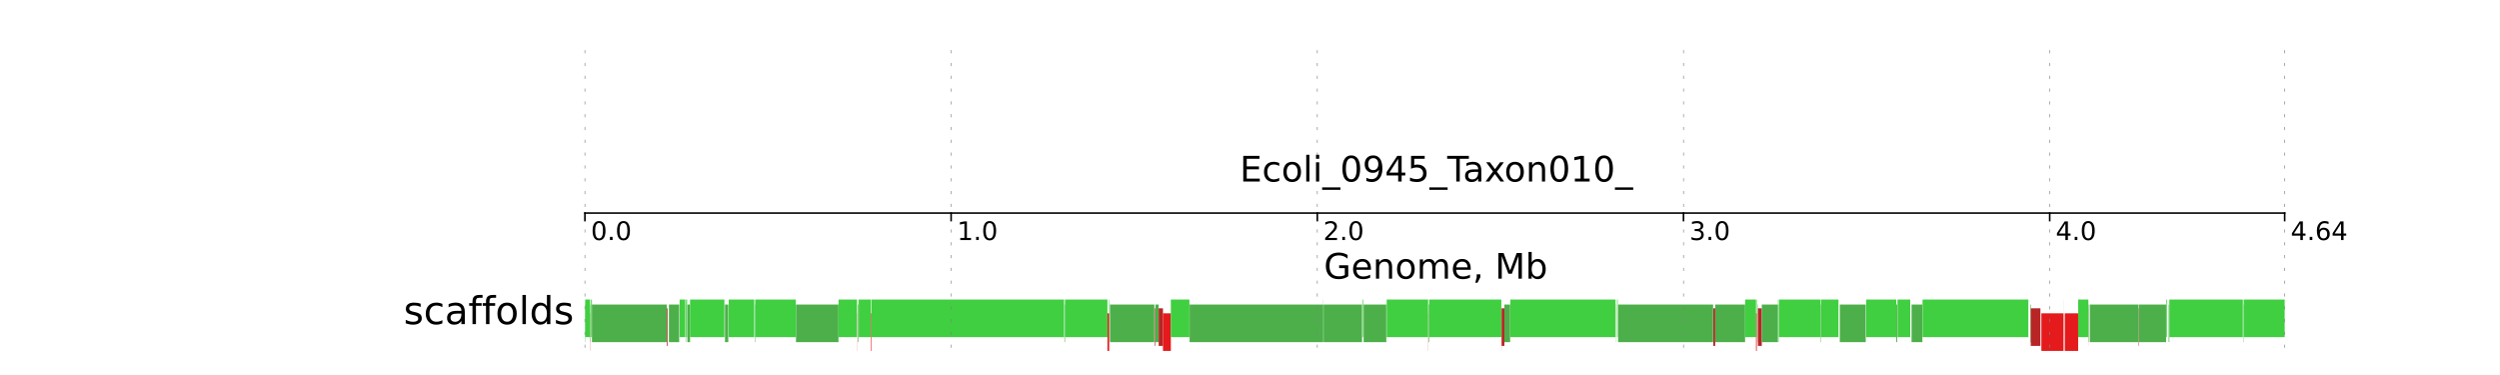
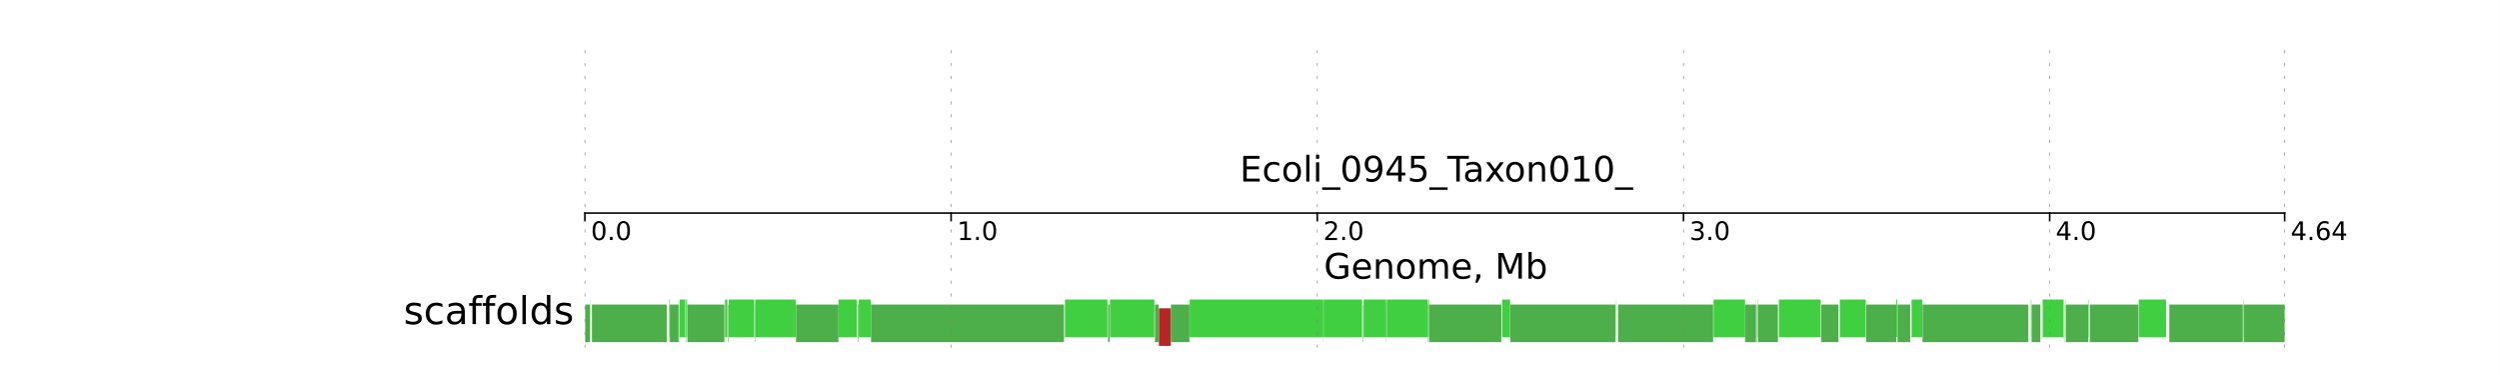
<svg xmlns="http://www.w3.org/2000/svg" xmlns:xlink="http://www.w3.org/1999/xlink" height="117pt" version="1.1" viewBox="0 0 781 117" width="781pt">
  <defs>
    <style type="text/css">
*{stroke-linecap:butt;stroke-linejoin:round;}
  </style>
  </defs>
  <g id="figure_1">
    <g id="patch_1">
      <path d=" M0 117.459 L781.2 117.459 L781.2 0 L0 0 z " style="fill:#ffffff;" />
    </g>
    <g id="axes_1">
      <g id="patch_2">
        <path clip-path="url(#p6a4ae4428d)" d=" M149.99 117.459 L720.266 117.459 L720.266 15.661 L149.99 15.661 z " style="fill:#ffffff;" />
      </g>
      <g id="patch_3">
-         <path clip-path="url(#p6a4ae4428d)" d=" M182.801 106.888 L182.886 106.888 L182.886 95.142 L182.801 95.142 z " style="fill:#4daf4a;" />
+         <path clip-path="url(#p6a4ae4428d)" d=" M182.88 106.888 L184.392 106.888 L184.392 95.142 L182.88 95.142 z " style="fill:#4daf4a;" />
      </g>
      <g id="patch_4">
-         <path clip-path="url(#p6a4ae4428d)" d=" M182.886 105.321 L184.392 105.321 L184.392 93.576 L182.886 93.576 z " style="fill:#40cf40;" />
+         <path clip-path="url(#p6a4ae4428d)" d=" M184.421 105.321 L184.48 105.321 L184.48 93.576 L184.421 93.576 z " style="fill:#40cf40;" />
      </g>
      <g id="patch_5">
-         <path clip-path="url(#p6a4ae4428d)" d=" M184.392 109.628 L184.447 109.628 L184.447 97.882 L184.392 97.882 z " style="fill:#e41a1c;" />
+         <path clip-path="url(#p6a4ae4428d)" d=" M184.991 106.888 L208.4 106.888 L208.4 95.142 L184.991 95.142 z " style="fill:#4daf4a;" />
      </g>
      <g id="patch_6">
-         <path clip-path="url(#p6a4ae4428d)" d=" M184.448 105.321 L184.48 105.321 L184.48 93.576 L184.448 93.576 z " style="fill:#40cf40;" />
+         <path clip-path="url(#p6a4ae4428d)" d=" M209.054 105.321 L209.121 105.321 L209.121 93.576 L209.054 93.576 z " style="fill:#40cf40;" />
      </g>
      <g id="patch_7">
-         <path clip-path="url(#p6a4ae4428d)" d=" M184.48 106.888 L184.568 106.888 L184.568 95.142 L184.48 95.142 z " style="fill:#4daf4a;" />
+         <path clip-path="url(#p6a4ae4428d)" d=" M209.156 106.888 L209.215 106.888 L209.215 95.142 L209.156 95.142 z " style="fill:#4daf4a;" />
      </g>
      <g id="patch_8">
-         <path clip-path="url(#p6a4ae4428d)" d=" M184.708 105.321 L184.997 105.321 L184.997 93.576 L184.708 93.576 z " style="fill:#40cf40;" />
+         <path clip-path="url(#p6a4ae4428d)" d=" M209.225 105.321 L209.351 105.321 L209.351 93.576 L209.225 93.576 z " style="fill:#40cf40;" />
      </g>
      <g id="patch_9">
-         <path clip-path="url(#p6a4ae4428d)" d=" M184.997 106.888 L208.4 106.888 L208.4 95.142 L184.997 95.142 z " style="fill:#4daf4a;" />
+         <path clip-path="url(#p6a4ae4428d)" d=" M209.351 106.888 L212.071 106.888 L212.071 95.142 L209.351 95.142 z " style="fill:#4daf4a;" />
      </g>
      <g id="patch_10">
-         <path clip-path="url(#p6a4ae4428d)" d=" M208.4 108.062 L208.63 108.062 L208.63 96.316 L208.4 96.316 z " style="fill:#b82525;" />
+         <path clip-path="url(#p6a4ae4428d)" d=" M212.071 105.321 L212.139 105.321 L212.139 93.576 L212.071 93.576 z " style="fill:#40cf40;" />
      </g>
      <g id="patch_11">
-         <path clip-path="url(#p6a4ae4428d)" d=" M209.054 106.888 L212.264 106.888 L212.264 95.142 L209.054 95.142 z " style="fill:#4daf4a;" />
+         <path clip-path="url(#p6a4ae4428d)" d=" M212.18 106.888 L212.264 106.888 L212.264 95.142 L212.18 95.142 z " style="fill:#4daf4a;" />
      </g>
      <g id="patch_12">
        <path clip-path="url(#p6a4ae4428d)" d=" M212.399 105.321 L214.161 105.321 L214.161 93.576 L212.399 93.576 z " style="fill:#40cf40;" />
      </g>
      <g id="patch_13">
        <path clip-path="url(#p6a4ae4428d)" d=" M214.278 106.888 L214.397 106.888 L214.397 95.142 L214.278 95.142 z " style="fill:#4daf4a;" />
      </g>
      <g id="patch_14">
        <path clip-path="url(#p6a4ae4428d)" d=" M214.398 105.321 L214.736 105.321 L214.736 93.576 L214.398 93.576 z " style="fill:#40cf40;" />
      </g>
      <g id="patch_15">
-         <path clip-path="url(#p6a4ae4428d)" d=" M214.826 106.888 L215.662 106.888 L215.662 95.142 L214.826 95.142 z " style="fill:#4daf4a;" />
+         <path clip-path="url(#p6a4ae4428d)" d=" M214.831 106.888 L226.395 106.888 L226.395 95.142 L214.831 95.142 z " style="fill:#4daf4a;" />
      </g>
      <g id="patch_16">
-         <path clip-path="url(#p6a4ae4428d)" d=" M215.662 105.321 L226.395 105.321 L226.395 93.576 L215.662 93.576 z " style="fill:#40cf40;" />
+         <path clip-path="url(#p6a4ae4428d)" d=" M226.576 105.321 L227.319 105.321 L227.319 93.576 L226.576 93.576 z " style="fill:#40cf40;" />
      </g>
      <g id="patch_17">
-         <path clip-path="url(#p6a4ae4428d)" d=" M226.576 106.888 L227.601 106.888 L227.601 95.142 L226.576 95.142 z " style="fill:#4daf4a;" />
+         <path clip-path="url(#p6a4ae4428d)" d=" M227.431 106.888 L227.601 106.888 L227.601 95.142 L227.431 95.142 z " style="fill:#4daf4a;" />
      </g>
      <g id="patch_18">
        <path clip-path="url(#p6a4ae4428d)" d=" M227.742 105.321 L235.717 105.321 L235.717 93.576 L227.742 93.576 z " style="fill:#40cf40;" />
      </g>
      <g id="patch_19">
        <path clip-path="url(#p6a4ae4428d)" d=" M235.894 106.888 L236.015 106.888 L236.015 95.142 L235.894 95.142 z " style="fill:#4daf4a;" />
      </g>
      <g id="patch_20">
        <path clip-path="url(#p6a4ae4428d)" d=" M236.015 105.321 L248.715 105.321 L248.715 93.576 L236.015 93.576 z " style="fill:#40cf40;" />
      </g>
      <g id="patch_21">
        <path clip-path="url(#p6a4ae4428d)" d=" M248.768 106.888 L262.045 106.888 L262.045 95.142 L248.768 95.142 z " style="fill:#4daf4a;" />
      </g>
      <g id="patch_22">
        <path clip-path="url(#p6a4ae4428d)" d=" M262.074 105.321 L267.822 105.321 L267.822 93.576 L262.074 93.576 z " style="fill:#40cf40;" />
      </g>
      <g id="patch_23">
-         <path clip-path="url(#p6a4ae4428d)" d=" M267.822 109.628 L267.86 109.628 L267.86 97.882 L267.822 97.882 z " style="fill:#e41a1c;" />
+         <path clip-path="url(#p6a4ae4428d)" d=" M268.102 106.888 L268.282 106.888 L268.282 95.142 L268.102 95.142 z " style="fill:#4daf4a;" />
      </g>
      <g id="patch_24">
-         <path clip-path="url(#p6a4ae4428d)" d=" M268.025 105.321 L268.108 105.321 L268.108 93.576 L268.025 93.576 z " style="fill:#40cf40;" />
+         <path clip-path="url(#p6a4ae4428d)" d=" M268.381 105.321 L272.176 105.321 L272.176 93.576 L268.381 93.576 z " style="fill:#40cf40;" />
      </g>
      <g id="patch_25">
-         <path clip-path="url(#p6a4ae4428d)" d=" M268.108 106.888 L268.282 106.888 L268.282 95.142 L268.108 95.142 z " style="fill:#4daf4a;" />
+         <path clip-path="url(#p6a4ae4428d)" d=" M272.207 106.888 L332.537 106.888 L332.537 95.142 L272.207 95.142 z " style="fill:#4daf4a;" />
      </g>
      <g id="patch_26">
-         <path clip-path="url(#p6a4ae4428d)" d=" M268.381 105.321 L272.176 105.321 L272.176 93.576 L268.381 93.576 z " style="fill:#40cf40;" />
+         <path clip-path="url(#p6a4ae4428d)" d=" M332.824 105.321 L346.101 105.321 L346.101 93.576 L332.824 93.576 z " style="fill:#40cf40;" />
      </g>
      <g id="patch_27">
-         <path clip-path="url(#p6a4ae4428d)" d=" M272.177 109.628 L272.35 109.628 L272.35 97.882 L272.177 97.882 z " style="fill:#e41a1c;" />
+         <path clip-path="url(#p6a4ae4428d)" d=" M346.29 106.888 L346.776 106.888 L346.776 95.142 L346.29 95.142 z " style="fill:#4daf4a;" />
      </g>
      <g id="patch_28">
-         <path clip-path="url(#p6a4ae4428d)" d=" M272.351 105.321 L332.537 105.321 L332.537 93.576 L272.351 93.576 z " style="fill:#40cf40;" />
+         <path clip-path="url(#p6a4ae4428d)" d=" M346.889 105.321 L360.763 105.321 L360.763 93.576 L346.889 93.576 z " style="fill:#40cf40;" />
      </g>
      <g id="patch_29">
-         <path clip-path="url(#p6a4ae4428d)" d=" M332.662 106.888 L332.831 106.888 L332.831 95.142 L332.662 95.142 z " style="fill:#4daf4a;" />
+         <path clip-path="url(#p6a4ae4428d)" d=" M360.936 106.888 L362.112 106.888 L362.112 95.142 L360.936 95.142 z " style="fill:#4daf4a;" />
      </g>
      <g id="patch_30">
-         <path clip-path="url(#p6a4ae4428d)" d=" M332.831 105.321 L346.101 105.321 L346.101 93.576 L332.831 93.576 z " style="fill:#40cf40;" />
+         <path clip-path="url(#p6a4ae4428d)" d=" M362.18 108.062 L365.918 108.062 L365.918 96.316 L362.18 96.316 z " style="fill:#b82525;" />
      </g>
      <g id="patch_31">
-         <path clip-path="url(#p6a4ae4428d)" d=" M346.101 109.628 L346.649 109.628 L346.649 97.882 L346.101 97.882 z " style="fill:#e41a1c;" />
+         <path clip-path="url(#p6a4ae4428d)" d=" M365.919 106.888 L371.727 106.888 L371.727 95.142 L365.919 95.142 z " style="fill:#4daf4a;" />
      </g>
      <g id="patch_32">
-         <path clip-path="url(#p6a4ae4428d)" d=" M346.649 105.321 L346.776 105.321 L346.776 93.576 L346.649 93.576 z " style="fill:#40cf40;" />
+         <path clip-path="url(#p6a4ae4428d)" d=" M371.785 105.321 L413.563 105.321 L413.563 93.576 L371.785 93.576 z " style="fill:#40cf40;" />
      </g>
      <g id="patch_33">
-         <path clip-path="url(#p6a4ae4428d)" d=" M346.889 106.888 L360.763 106.888 L360.763 95.142 L346.889 95.142 z " style="fill:#4daf4a;" />
+         <path clip-path="url(#p6a4ae4428d)" d=" M413.564 106.888 L413.616 106.888 L413.616 95.142 L413.564 95.142 z " style="fill:#4daf4a;" />
      </g>
      <g id="patch_34">
-         <path clip-path="url(#p6a4ae4428d)" d=" M360.906 108.062 L361.093 108.062 L361.093 96.316 L360.906 96.316 z " style="fill:#b82525;" />
+         <path clip-path="url(#p6a4ae4428d)" d=" M413.659 105.321 L425.678 105.321 L425.678 93.576 L413.659 93.576 z " style="fill:#40cf40;" />
      </g>
      <g id="patch_35">
-         <path clip-path="url(#p6a4ae4428d)" d=" M361.093 106.888 L362.112 106.888 L362.112 95.142 L361.093 95.142 z " style="fill:#4daf4a;" />
+         <path clip-path="url(#p6a4ae4428d)" d=" M425.809 106.888 L425.947 106.888 L425.947 95.142 L425.809 95.142 z " style="fill:#4daf4a;" />
      </g>
      <g id="patch_36">
-         <path clip-path="url(#p6a4ae4428d)" d=" M362.112 108.062 L363.461 108.062 L363.461 96.316 L362.112 96.316 z " style="fill:#b82525;" />
+         <path clip-path="url(#p6a4ae4428d)" d=" M426.167 105.321 L433.232 105.321 L433.232 93.576 L426.167 93.576 z " style="fill:#40cf40;" />
      </g>
      <g id="patch_37">
-         <path clip-path="url(#p6a4ae4428d)" d=" M363.462 109.628 L365.918 109.628 L365.918 97.882 L363.462 97.882 z " style="fill:#e41a1c;" />
+         <path clip-path="url(#p6a4ae4428d)" d=" M433.236 106.888 L433.307 106.888 L433.307 95.142 L433.236 95.142 z " style="fill:#4daf4a;" />
      </g>
      <g id="patch_38">
-         <path clip-path="url(#p6a4ae4428d)" d=" M365.919 105.321 L371.727 105.321 L371.727 93.576 L365.919 93.576 z " style="fill:#40cf40;" />
+         <path clip-path="url(#p6a4ae4428d)" d=" M433.374 105.321 L446.246 105.321 L446.246 93.576 L433.374 93.576 z " style="fill:#40cf40;" />
      </g>
      <g id="patch_39">
-         <path clip-path="url(#p6a4ae4428d)" d=" M371.785 106.888 L413.563 106.888 L413.563 95.142 L371.785 95.142 z " style="fill:#4daf4a;" />
+         <path clip-path="url(#p6a4ae4428d)" d=" M446.28 106.888 L446.418 106.888 L446.418 95.142 L446.28 95.142 z " style="fill:#4daf4a;" />
      </g>
      <g id="patch_40">
-         <path clip-path="url(#p6a4ae4428d)" d=" M413.564 105.321 L413.616 105.321 L413.616 93.576 L413.564 93.576 z " style="fill:#40cf40;" />
+         <path clip-path="url(#p6a4ae4428d)" d=" M446.453 105.321 L446.633 105.321 L446.633 93.576 L446.453 93.576 z " style="fill:#40cf40;" />
      </g>
      <g id="patch_41">
-         <path clip-path="url(#p6a4ae4428d)" d=" M413.659 106.888 L425.678 106.888 L425.678 95.142 L413.659 95.142 z " style="fill:#4daf4a;" />
+         <path clip-path="url(#p6a4ae4428d)" d=" M446.633 106.888 L469.214 106.888 L469.214 95.142 L446.633 95.142 z " style="fill:#4daf4a;" />
      </g>
      <g id="patch_42">
-         <path clip-path="url(#p6a4ae4428d)" d=" M425.782 105.321 L425.991 105.321 L425.991 93.576 L425.782 93.576 z " style="fill:#40cf40;" />
+         <path clip-path="url(#p6a4ae4428d)" d=" M469.432 105.321 L471.957 105.321 L471.957 93.576 L469.432 93.576 z " style="fill:#40cf40;" />
      </g>
      <g id="patch_43">
-         <path clip-path="url(#p6a4ae4428d)" d=" M426.167 106.888 L433.232 106.888 L433.232 95.142 L426.167 95.142 z " style="fill:#4daf4a;" />
+         <path clip-path="url(#p6a4ae4428d)" d=" M472.016 106.888 L504.904 106.888 L504.904 95.142 L472.016 95.142 z " style="fill:#4daf4a;" />
      </g>
      <g id="patch_44">
-         <path clip-path="url(#p6a4ae4428d)" d=" M433.232 108.062 L433.242 108.062 L433.242 96.316 L433.232 96.316 z " style="fill:#b82525;" />
+         <path clip-path="url(#p6a4ae4428d)" d=" M505.099 105.321 L505.174 105.321 L505.174 93.576 L505.099 93.576 z " style="fill:#40cf40;" />
      </g>
      <g id="patch_45">
-         <path clip-path="url(#p6a4ae4428d)" d=" M433.242 106.888 L433.307 106.888 L433.307 95.142 L433.242 95.142 z " style="fill:#4daf4a;" />
+         <path clip-path="url(#p6a4ae4428d)" d=" M505.708 106.888 L535.393 106.888 L535.393 95.142 L505.708 95.142 z " style="fill:#4daf4a;" />
      </g>
      <g id="patch_46">
-         <path clip-path="url(#p6a4ae4428d)" d=" M433.374 105.321 L446.246 105.321 L446.246 93.576 L433.374 93.576 z " style="fill:#40cf40;" />
+         <path clip-path="url(#p6a4ae4428d)" d=" M535.526 105.321 L545.384 105.321 L545.384 93.576 L535.526 93.576 z " style="fill:#40cf40;" />
      </g>
      <g id="patch_47">
-         <path clip-path="url(#p6a4ae4428d)" d=" M446.246 109.628 L446.286 109.628 L446.286 97.882 L446.246 97.882 z " style="fill:#e41a1c;" />
+         <path clip-path="url(#p6a4ae4428d)" d=" M545.394 106.888 L548.796 106.888 L548.796 95.142 L545.394 95.142 z " style="fill:#4daf4a;" />
      </g>
      <g id="patch_48">
-         <path clip-path="url(#p6a4ae4428d)" d=" M446.286 105.321 L446.418 105.321 L446.418 93.576 L446.286 93.576 z " style="fill:#40cf40;" />
+         <path clip-path="url(#p6a4ae4428d)" d=" M548.811 105.321 L548.868 105.321 L548.868 93.576 L548.811 93.576 z " style="fill:#40cf40;" />
      </g>
      <g id="patch_49">
-         <path clip-path="url(#p6a4ae4428d)" d=" M446.453 106.888 L446.633 106.888 L446.633 95.142 L446.453 95.142 z " style="fill:#4daf4a;" />
+         <path clip-path="url(#p6a4ae4428d)" d=" M549.03 106.888 L549.169 106.888 L549.169 95.142 L549.03 95.142 z " style="fill:#4daf4a;" />
      </g>
      <g id="patch_50">
-         <path clip-path="url(#p6a4ae4428d)" d=" M446.633 105.321 L469.214 105.321 L469.214 93.576 L446.633 93.576 z " style="fill:#40cf40;" />
+         <path clip-path="url(#p6a4ae4428d)" d=" M549.287 105.321 L549.393 105.321 L549.393 93.576 L549.287 93.576 z " style="fill:#40cf40;" />
      </g>
      <g id="patch_51">
-         <path clip-path="url(#p6a4ae4428d)" d=" M469.214 109.628 L469.248 109.628 L469.248 97.882 L469.214 97.882 z " style="fill:#e41a1c;" />
+         <path clip-path="url(#p6a4ae4428d)" d=" M549.394 106.888 L555.65 106.888 L555.65 95.142 L549.394 95.142 z " style="fill:#4daf4a;" />
      </g>
      <g id="patch_52">
-         <path clip-path="url(#p6a4ae4428d)" d=" M469.288 108.062 L470.157 108.062 L470.157 96.316 L469.288 96.316 z " style="fill:#b82525;" />
+         <path clip-path="url(#p6a4ae4428d)" d=" M555.942 105.321 L569.015 105.321 L569.015 93.576 L555.942 93.576 z " style="fill:#40cf40;" />
      </g>
      <g id="patch_53">
-         <path clip-path="url(#p6a4ae4428d)" d=" M470.157 106.888 L471.957 106.888 L471.957 95.142 L470.157 95.142 z " style="fill:#4daf4a;" />
+         <path clip-path="url(#p6a4ae4428d)" d=" M569.184 106.888 L574.565 106.888 L574.565 95.142 L569.184 95.142 z " style="fill:#4daf4a;" />
      </g>
      <g id="patch_54">
-         <path clip-path="url(#p6a4ae4428d)" d=" M472.016 105.321 L504.904 105.321 L504.904 93.576 L472.016 93.576 z " style="fill:#40cf40;" />
+         <path clip-path="url(#p6a4ae4428d)" d=" M574.987 105.321 L583.094 105.321 L583.094 93.576 L574.987 93.576 z " style="fill:#40cf40;" />
      </g>
      <g id="patch_55">
-         <path clip-path="url(#p6a4ae4428d)" d=" M505.099 106.888 L505.174 106.888 L505.174 95.142 L505.099 95.142 z " style="fill:#4daf4a;" />
+         <path clip-path="url(#p6a4ae4428d)" d=" M583.24 106.888 L592.634 106.888 L592.634 95.142 L583.24 95.142 z " style="fill:#4daf4a;" />
      </g>
      <g id="patch_56">
-         <path clip-path="url(#p6a4ae4428d)" d=" M505.377 105.321 L505.572 105.321 L505.572 93.576 L505.377 93.576 z " style="fill:#40cf40;" />
+         <path clip-path="url(#p6a4ae4428d)" d=" M592.634 105.321 L592.914 105.321 L592.914 93.576 L592.634 93.576 z " style="fill:#40cf40;" />
      </g>
      <g id="patch_57">
-         <path clip-path="url(#p6a4ae4428d)" d=" M505.708 106.888 L535.393 106.888 L535.393 95.142 L505.708 95.142 z " style="fill:#4daf4a;" />
+         <path clip-path="url(#p6a4ae4428d)" d=" M593.022 106.888 L596.994 106.888 L596.994 95.142 L593.022 95.142 z " style="fill:#4daf4a;" />
      </g>
      <g id="patch_58">
-         <path clip-path="url(#p6a4ae4428d)" d=" M535.457 108.062 L536.046 108.062 L536.046 96.316 L535.457 96.316 z " style="fill:#b82525;" />
+         <path clip-path="url(#p6a4ae4428d)" d=" M597.41 105.321 L600.797 105.321 L600.797 93.576 L597.41 93.576 z " style="fill:#40cf40;" />
      </g>
      <g id="patch_59">
-         <path clip-path="url(#p6a4ae4428d)" d=" M536.046 106.888 L545.384 106.888 L545.384 95.142 L536.046 95.142 z " style="fill:#4daf4a;" />
+         <path clip-path="url(#p6a4ae4428d)" d=" M600.847 106.888 L633.912 106.888 L633.912 95.142 L600.847 95.142 z " style="fill:#4daf4a;" />
      </g>
      <g id="patch_60">
-         <path clip-path="url(#p6a4ae4428d)" d=" M545.394 105.321 L548.796 105.321 L548.796 93.576 L545.394 93.576 z " style="fill:#40cf40;" />
+         <path clip-path="url(#p6a4ae4428d)" d=" M634.708 105.321 L634.849 105.321 L634.849 93.576 L634.708 93.576 z " style="fill:#40cf40;" />
      </g>
      <g id="patch_61">
-         <path clip-path="url(#p6a4ae4428d)" d=" M548.796 109.628 L549.036 109.628 L549.036 97.882 L548.796 97.882 z " style="fill:#e41a1c;" />
+         <path clip-path="url(#p6a4ae4428d)" d=" M634.92 106.888 L637.675 106.888 L637.675 95.142 L634.92 95.142 z " style="fill:#4daf4a;" />
      </g>
      <g id="patch_62">
-         <path clip-path="url(#p6a4ae4428d)" d=" M549.036 105.321 L549.169 105.321 L549.169 93.576 L549.036 93.576 z " style="fill:#40cf40;" />
+         <path clip-path="url(#p6a4ae4428d)" d=" M638.386 105.321 L644.935 105.321 L644.935 93.576 L638.386 93.576 z " style="fill:#40cf40;" />
      </g>
      <g id="patch_63">
-         <path clip-path="url(#p6a4ae4428d)" d=" M549.287 106.888 L549.393 106.888 L549.393 95.142 L549.287 95.142 z " style="fill:#4daf4a;" />
+         <path clip-path="url(#p6a4ae4428d)" d=" M645.293 106.888 L645.37 106.888 L645.37 95.142 L645.293 95.142 z " style="fill:#4daf4a;" />
      </g>
      <g id="patch_64">
-         <path clip-path="url(#p6a4ae4428d)" d=" M549.394 108.062 L550.603 108.062 L550.603 96.316 L549.394 96.316 z " style="fill:#b82525;" />
+         <path clip-path="url(#p6a4ae4428d)" d=" M645.47 105.321 L645.534 105.321 L645.534 93.576 L645.47 93.576 z " style="fill:#40cf40;" />
      </g>
      <g id="patch_65">
-         <path clip-path="url(#p6a4ae4428d)" d=" M550.603 106.888 L555.65 106.888 L555.65 95.142 L550.603 95.142 z " style="fill:#4daf4a;" />
+         <path clip-path="url(#p6a4ae4428d)" d=" M645.62 106.888 L652.663 106.888 L652.663 95.142 L645.62 95.142 z " style="fill:#4daf4a;" />
      </g>
      <g id="patch_66">
-         <path clip-path="url(#p6a4ae4428d)" d=" M555.651 105.321 L555.733 105.321 L555.733 93.576 L555.651 93.576 z " style="fill:#40cf40;" />
+         <path clip-path="url(#p6a4ae4428d)" d=" M652.679 105.321 L652.797 105.321 L652.797 93.576 L652.679 93.576 z " style="fill:#40cf40;" />
      </g>
      <g id="patch_67">
-         <path clip-path="url(#p6a4ae4428d)" d=" M555.863 106.888 L555.948 106.888 L555.948 95.142 L555.863 95.142 z " style="fill:#4daf4a;" />
+         <path clip-path="url(#p6a4ae4428d)" d=" M653.121 106.888 L668.289 106.888 L668.289 95.142 L653.121 95.142 z " style="fill:#4daf4a;" />
      </g>
      <g id="patch_68">
-         <path clip-path="url(#p6a4ae4428d)" d=" M555.948 105.321 L569.015 105.321 L569.015 93.576 L555.948 93.576 z " style="fill:#40cf40;" />
+         <path clip-path="url(#p6a4ae4428d)" d=" M668.422 105.321 L676.955 105.321 L676.955 93.576 L668.422 93.576 z " style="fill:#40cf40;" />
      </g>
      <g id="patch_69">
-         <path clip-path="url(#p6a4ae4428d)" d=" M569.015 106.888 L569.137 106.888 L569.137 95.142 L569.015 95.142 z " style="fill:#4daf4a;" />
+         <path clip-path="url(#p6a4ae4428d)" d=" M677.968 106.888 L700.948 106.888 L700.948 95.142 L677.968 95.142 z " style="fill:#4daf4a;" />
      </g>
      <g id="patch_70">
-         <path clip-path="url(#p6a4ae4428d)" d=" M569.184 105.321 L574.565 105.321 L574.565 93.576 L569.184 93.576 z " style="fill:#40cf40;" />
+         <path clip-path="url(#p6a4ae4428d)" d=" M701.107 105.321 L701.202 105.321 L701.202 93.576 L701.107 93.576 z " style="fill:#40cf40;" />
      </g>
      <g id="patch_71">
-         <path clip-path="url(#p6a4ae4428d)" d=" M574.987 106.888 L583.094 106.888 L583.094 95.142 L574.987 95.142 z " style="fill:#4daf4a;" />
-       </g>
-       <g id="patch_72">
-         <path clip-path="url(#p6a4ae4428d)" d=" M583.24 105.321 L592.634 105.321 L592.634 93.576 L583.24 93.576 z " style="fill:#40cf40;" />
-       </g>
-       <g id="patch_73">
-         <path clip-path="url(#p6a4ae4428d)" d=" M592.634 106.888 L592.914 106.888 L592.914 95.142 L592.634 95.142 z " style="fill:#4daf4a;" />
-       </g>
-       <g id="patch_74">
-         <path clip-path="url(#p6a4ae4428d)" d=" M593.022 105.321 L596.994 105.321 L596.994 93.576 L593.022 93.576 z " style="fill:#40cf40;" />
-       </g>
-       <g id="patch_75">
-         <path clip-path="url(#p6a4ae4428d)" d=" M597.41 106.888 L600.797 106.888 L600.797 95.142 L597.41 95.142 z " style="fill:#4daf4a;" />
-       </g>
-       <g id="patch_76">
-         <path clip-path="url(#p6a4ae4428d)" d=" M600.847 105.321 L633.912 105.321 L633.912 93.576 L600.847 93.576 z " style="fill:#40cf40;" />
-       </g>
-       <g id="patch_77">
-         <path clip-path="url(#p6a4ae4428d)" d=" M634.491 106.888 L634.666 106.888 L634.666 95.142 L634.491 95.142 z " style="fill:#4daf4a;" />
-       </g>
-       <g id="patch_78">
-         <path clip-path="url(#p6a4ae4428d)" d=" M634.666 108.062 L637.682 108.062 L637.682 96.316 L634.666 96.316 z " style="fill:#b82525;" />
-       </g>
-       <g id="patch_79">
-         <path clip-path="url(#p6a4ae4428d)" d=" M637.982 109.628 L644.912 109.628 L644.912 97.882 L637.982 97.882 z " style="fill:#e41a1c;" />
-       </g>
-       <g id="patch_80">
-         <path clip-path="url(#p6a4ae4428d)" d=" M644.912 105.321 L644.935 105.321 L644.935 93.576 L644.912 93.576 z " style="fill:#40cf40;" />
-       </g>
-       <g id="patch_81">
-         <path clip-path="url(#p6a4ae4428d)" d=" M645.293 109.628 L649.47 109.628 L649.47 97.882 L645.293 97.882 z " style="fill:#e41a1c;" />
-       </g>
-       <g id="patch_82">
-         <path clip-path="url(#p6a4ae4428d)" d=" M649.47 105.321 L652.663 105.321 L652.663 93.576 L649.47 93.576 z " style="fill:#40cf40;" />
-       </g>
-       <g id="patch_83">
-         <path clip-path="url(#p6a4ae4428d)" d=" M652.679 106.888 L652.797 106.888 L652.797 95.142 L652.679 95.142 z " style="fill:#4daf4a;" />
-       </g>
-       <g id="patch_84">
-         <path clip-path="url(#p6a4ae4428d)" d=" M652.87 108.062 L652.891 108.062 L652.891 96.316 L652.87 96.316 z " style="fill:#b82525;" />
-       </g>
-       <g id="patch_85">
-         <path clip-path="url(#p6a4ae4428d)" d=" M653.121 106.888 L668.289 106.888 L668.289 95.142 L653.121 95.142 z " style="fill:#4daf4a;" />
-       </g>
-       <g id="patch_86">
-         <path clip-path="url(#p6a4ae4428d)" d=" M668.29 108.062 L668.41 108.062 L668.41 96.316 L668.29 96.316 z " style="fill:#b82525;" />
-       </g>
-       <g id="patch_87">
-         <path clip-path="url(#p6a4ae4428d)" d=" M668.422 106.888 L676.955 106.888 L676.955 95.142 L668.422 95.142 z " style="fill:#4daf4a;" />
-       </g>
-       <g id="patch_88">
-         <path clip-path="url(#p6a4ae4428d)" d=" M676.955 105.321 L677.193 105.321 L677.193 93.576 L676.955 93.576 z " style="fill:#40cf40;" />
-       </g>
-       <g id="patch_89">
-         <path clip-path="url(#p6a4ae4428d)" d=" M677.772 106.888 L677.974 106.888 L677.974 95.142 L677.772 95.142 z " style="fill:#4daf4a;" />
-       </g>
-       <g id="patch_90">
-         <path clip-path="url(#p6a4ae4428d)" d=" M677.974 105.321 L700.948 105.321 L700.948 93.576 L677.974 93.576 z " style="fill:#40cf40;" />
-       </g>
-       <g id="patch_91">
-         <path clip-path="url(#p6a4ae4428d)" d=" M701.107 106.888 L701.202 106.888 L701.202 95.142 L701.107 95.142 z " style="fill:#4daf4a;" />
-       </g>
-       <g id="patch_92">
-         <path clip-path="url(#p6a4ae4428d)" d=" M701.202 105.321 L714.016 105.321 L714.016 93.576 L701.202 93.576 z " style="fill:#40cf40;" />
+         <path clip-path="url(#p6a4ae4428d)" d=" M701.202 106.888 L714.016 106.888 L714.016 95.142 L701.202 95.142 z " style="fill:#4daf4a;" />
      </g>
      <g id="line2d_1">
        <path clip-path="url(#p6a4ae4428d)" d=" M182.801 66.56 L714.017 66.56" style="fill:none;stroke:#000000;stroke-linecap:square;stroke-width:0.5;" />
      </g>
      <g id="line2d_2">
        <path clip-path="url(#p6a4ae4428d)" d=" M182.801 15.661 L182.801 109.628" style="fill:none;stroke:#808080;stroke-dasharray:1,3;stroke-dashoffset:0.0;stroke-width:0.2;" />
      </g>
      <g id="line2d_3">
        <path clip-path="url(#p6a4ae4428d)" d=" M182.801 66.56 L182.801 68.909" style="fill:none;stroke:#000000;stroke-linecap:square;stroke-width:0.5;" />
      </g>
      <g id="line2d_4">
        <path clip-path="url(#p6a4ae4428d)" d=" M297.246 15.661 L297.246 109.628" style="fill:none;stroke:#808080;stroke-dasharray:1,3;stroke-dashoffset:0.0;stroke-width:0.2;" />
      </g>
      <g id="line2d_5">
        <path clip-path="url(#p6a4ae4428d)" d=" M297.246 66.56 L297.246 68.909" style="fill:none;stroke:#000000;stroke-linecap:square;stroke-width:0.5;" />
      </g>
      <g id="line2d_6">
        <path clip-path="url(#p6a4ae4428d)" d=" M411.692 15.661 L411.692 109.628" style="fill:none;stroke:#808080;stroke-dasharray:1,3;stroke-dashoffset:0.0;stroke-width:0.2;" />
      </g>
      <g id="line2d_7">
        <path clip-path="url(#p6a4ae4428d)" d=" M411.692 66.56 L411.692 68.909" style="fill:none;stroke:#000000;stroke-linecap:square;stroke-width:0.5;" />
      </g>
      <g id="line2d_8">
        <path clip-path="url(#p6a4ae4428d)" d=" M526.137 15.661 L526.137 109.628" style="fill:none;stroke:#808080;stroke-dasharray:1,3;stroke-dashoffset:0.0;stroke-width:0.2;" />
      </g>
      <g id="line2d_9">
        <path clip-path="url(#p6a4ae4428d)" d=" M526.137 66.56 L526.137 68.909" style="fill:none;stroke:#000000;stroke-linecap:square;stroke-width:0.5;" />
      </g>
      <g id="line2d_10">
        <path clip-path="url(#p6a4ae4428d)" d=" M640.583 15.661 L640.583 109.628" style="fill:none;stroke:#808080;stroke-dasharray:1,3;stroke-dashoffset:0.0;stroke-width:0.2;" />
      </g>
      <g id="line2d_11">
        <path clip-path="url(#p6a4ae4428d)" d=" M640.583 66.56 L640.583 68.909" style="fill:none;stroke:#000000;stroke-linecap:square;stroke-width:0.5;" />
      </g>
      <g id="line2d_12">
        <path clip-path="url(#p6a4ae4428d)" d=" M714.017 15.661 L714.017 109.628" style="fill:none;stroke:#808080;stroke-dasharray:1,3;stroke-dashoffset:0.0;stroke-width:0.2;" />
      </g>
      <g id="line2d_13">
        <path clip-path="url(#p6a4ae4428d)" d=" M714.017 66.56 L714.017 68.909" style="fill:none;stroke:#000000;stroke-linecap:square;stroke-width:0.5;" />
      </g>
      <g id="text_1">
        <defs>
          <path d=" M31.781 66.406 Q24.172 66.406 20.328 58.906 Q16.5 51.422 16.5 36.375 Q16.5 21.391 20.328 13.891 Q24.172 6.391 31.781 6.391 Q39.453 6.391 43.281 13.891 Q47.125 21.391 47.125 36.375 Q47.125 51.422 43.281 58.906 Q39.453 66.406 31.781 66.406 M31.781 74.219 Q44.047 74.219 50.516 64.516 Q56.984 54.828 56.984 36.375 Q56.984 17.969 50.516 8.266 Q44.047 -1.422 31.781 -1.422 Q19.531 -1.422 13.062 8.266 Q6.594 17.969 6.594 36.375 Q6.594 54.828 13.062 64.516 Q19.531 74.219 31.781 74.219" id="DejaVuSans-30" />
          <path d=" M10.688 12.406 L21 12.406 L21 0 L10.688 0 z " id="DejaVuSans-2e" />
        </defs>
        <g transform="translate(184.6757 74.98793)scale(0.08 -0.08)">
          <use xlink:href="#DejaVuSans-30" />
          <use x="63.623" xlink:href="#DejaVuSans-2e" />
          <use x="95.41" xlink:href="#DejaVuSans-30" />
        </g>
      </g>
      <g id="text_2">
        <defs>
          <path d=" M12.406 8.297 L28.516 8.297 L28.516 63.922 L10.984 60.406 L10.984 69.391 L28.422 72.906 L38.281 72.906 L38.281 8.297 L54.391 8.297 L54.391 0 L12.406 0 z " id="DejaVuSans-31" />
        </defs>
        <g transform="translate(299.1211 74.98793)scale(0.08 -0.08)">
          <use xlink:href="#DejaVuSans-31" />
          <use x="63.623" xlink:href="#DejaVuSans-2e" />
          <use x="95.41" xlink:href="#DejaVuSans-30" />
        </g>
      </g>
      <g id="text_3">
        <defs>
          <path d=" M19.188 8.297 L53.609 8.297 L53.609 0 L7.328 0 L7.328 8.297 Q12.938 14.109 22.625 23.891 Q32.328 33.688 34.812 36.531 Q39.547 41.844 41.422 45.531 Q43.312 49.219 43.312 52.781 Q43.312 58.594 39.234 62.25 Q35.156 65.922 28.609 65.922 Q23.969 65.922 18.812 64.312 Q13.672 62.703 7.812 59.422 L7.812 69.391 Q13.766 71.781 18.938 73 Q24.125 74.219 28.422 74.219 Q39.75 74.219 46.484 68.547 Q53.219 62.891 53.219 53.422 Q53.219 48.922 51.531 44.891 Q49.859 40.875 45.406 35.406 Q44.188 33.984 37.641 27.219 Q31.109 20.453 19.188 8.297" id="DejaVuSans-32" />
        </defs>
        <g transform="translate(413.5666 74.98793)scale(0.08 -0.08)">
          <use xlink:href="#DejaVuSans-32" />
          <use x="63.623" xlink:href="#DejaVuSans-2e" />
          <use x="95.41" xlink:href="#DejaVuSans-30" />
        </g>
      </g>
      <g id="text_4">
        <defs>
          <path d=" M40.578 39.312 Q47.656 37.797 51.625 33 Q55.609 28.219 55.609 21.188 Q55.609 10.406 48.188 4.484 Q40.766 -1.422 27.094 -1.422 Q22.516 -1.422 17.656 -0.516 Q12.797 0.391 7.625 2.203 L7.625 11.719 Q11.719 9.328 16.594 8.109 Q21.484 6.891 26.812 6.891 Q36.078 6.891 40.938 10.547 Q45.797 14.203 45.797 21.188 Q45.797 27.641 41.281 31.266 Q36.766 34.906 28.719 34.906 L20.219 34.906 L20.219 43.016 L29.109 43.016 Q36.375 43.016 40.234 45.922 Q44.094 48.828 44.094 54.297 Q44.094 59.906 40.109 62.906 Q36.141 65.922 28.719 65.922 Q24.656 65.922 20.016 65.031 Q15.375 64.156 9.812 62.312 L9.812 71.094 Q15.438 72.656 20.344 73.438 Q25.25 74.219 29.594 74.219 Q40.828 74.219 47.359 69.109 Q53.906 64.016 53.906 55.328 Q53.906 49.266 50.438 45.094 Q46.969 40.922 40.578 39.312" id="DejaVuSans-33" />
        </defs>
        <g transform="translate(528.0121 74.98793)scale(0.08 -0.08)">
          <use xlink:href="#DejaVuSans-33" />
          <use x="63.623" xlink:href="#DejaVuSans-2e" />
          <use x="95.41" xlink:href="#DejaVuSans-30" />
        </g>
      </g>
      <g id="text_5">
        <defs>
          <path d=" M37.797 64.312 L12.891 25.391 L37.797 25.391 z  M35.203 72.906 L47.609 72.906 L47.609 25.391 L58.016 25.391 L58.016 17.188 L47.609 17.188 L47.609 0 L37.797 0 L37.797 17.188 L4.891 17.188 L4.891 26.703 z " id="DejaVuSans-34" />
        </defs>
        <g transform="translate(642.4575 74.98793)scale(0.08 -0.08)">
          <use xlink:href="#DejaVuSans-34" />
          <use x="63.623" xlink:href="#DejaVuSans-2e" />
          <use x="95.41" xlink:href="#DejaVuSans-30" />
        </g>
      </g>
      <g id="text_6">
        <defs>
          <path d=" M33.016 40.375 Q26.375 40.375 22.484 35.828 Q18.609 31.297 18.609 23.391 Q18.609 15.531 22.484 10.953 Q26.375 6.391 33.016 6.391 Q39.656 6.391 43.531 10.953 Q47.406 15.531 47.406 23.391 Q47.406 31.297 43.531 35.828 Q39.656 40.375 33.016 40.375 M52.594 71.297 L52.594 62.312 Q48.875 64.062 45.094 64.984 Q41.312 65.922 37.594 65.922 Q27.828 65.922 22.672 59.328 Q17.531 52.734 16.797 39.406 Q19.672 43.656 24.016 45.922 Q28.375 48.188 33.594 48.188 Q44.578 48.188 50.953 41.516 Q57.328 34.859 57.328 23.391 Q57.328 12.156 50.688 5.359 Q44.047 -1.422 33.016 -1.422 Q20.359 -1.422 13.672 8.266 Q6.984 17.969 6.984 36.375 Q6.984 53.656 15.188 63.938 Q23.391 74.219 37.203 74.219 Q40.922 74.219 44.703 73.484 Q48.484 72.75 52.594 71.297" id="DejaVuSans-36" />
        </defs>
        <g transform="translate(715.8917 74.98793)scale(0.08 -0.08)">
          <use xlink:href="#DejaVuSans-34" />
          <use x="63.623" xlink:href="#DejaVuSans-2e" />
          <use x="95.41" xlink:href="#DejaVuSans-36" />
          <use x="159.033" xlink:href="#DejaVuSans-34" />
        </g>
      </g>
      <g id="text_7">
        <defs>
          <path d=" M30.609 48.391 Q23.391 48.391 19.188 42.75 Q14.984 37.109 14.984 27.297 Q14.984 17.484 19.156 11.844 Q23.344 6.203 30.609 6.203 Q37.797 6.203 41.984 11.859 Q46.188 17.531 46.188 27.297 Q46.188 37.016 41.984 42.703 Q37.797 48.391 30.609 48.391 M30.609 56 Q42.328 56 49.016 48.375 Q55.719 40.766 55.719 27.297 Q55.719 13.875 49.016 6.219 Q42.328 -1.422 30.609 -1.422 Q18.844 -1.422 12.172 6.219 Q5.516 13.875 5.516 27.297 Q5.516 40.766 12.172 48.375 Q18.844 56 30.609 56" id="DejaVuSans-6f" />
          <path d=" M54.891 33.016 L54.891 0 L45.906 0 L45.906 32.719 Q45.906 40.484 42.875 44.328 Q39.844 48.188 33.797 48.188 Q26.516 48.188 22.312 43.547 Q18.109 38.922 18.109 30.906 L18.109 0 L9.078 0 L9.078 54.688 L18.109 54.688 L18.109 46.188 Q21.344 51.125 25.703 53.562 Q30.078 56 35.797 56 Q45.219 56 50.047 50.172 Q54.891 44.344 54.891 33.016" id="DejaVuSans-6e" />
          <path d=" M50.984 -16.609 L50.984 -23.578 L-0.984 -23.578 L-0.984 -16.609 z " id="DejaVuSans-5f" />
          <path d=" M9.422 75.984 L18.406 75.984 L18.406 0 L9.422 0 z " id="DejaVuSans-6c" />
          <path d=" M9.812 72.906 L55.906 72.906 L55.906 64.594 L19.672 64.594 L19.672 43.016 L54.391 43.016 L54.391 34.719 L19.672 34.719 L19.672 8.297 L56.781 8.297 L56.781 0 L9.812 0 z " id="DejaVuSans-45" />
          <path d=" M10.797 72.906 L49.516 72.906 L49.516 64.594 L19.828 64.594 L19.828 46.734 Q21.969 47.469 24.109 47.828 Q26.266 48.188 28.422 48.188 Q40.625 48.188 47.75 41.5 Q54.891 34.812 54.891 23.391 Q54.891 11.625 47.562 5.094 Q40.234 -1.422 26.906 -1.422 Q22.312 -1.422 17.547 -0.641 Q12.797 0.141 7.719 1.703 L7.719 11.625 Q12.109 9.234 16.797 8.062 Q21.484 6.891 26.703 6.891 Q35.156 6.891 40.078 11.328 Q45.016 15.766 45.016 23.391 Q45.016 31 40.078 35.438 Q35.156 39.891 26.703 39.891 Q22.75 39.891 18.812 39.016 Q14.891 38.141 10.797 36.281 z " id="DejaVuSans-35" />
          <path d=" M54.891 54.688 L35.109 28.078 L55.906 0 L45.312 0 L29.391 21.484 L13.484 0 L2.875 0 L24.125 28.609 L4.688 54.688 L15.281 54.688 L29.781 35.203 L44.281 54.688 z " id="DejaVuSans-78" />
          <path d=" M9.422 54.688 L18.406 54.688 L18.406 0 L9.422 0 z  M9.422 75.984 L18.406 75.984 L18.406 64.594 L9.422 64.594 z " id="DejaVuSans-69" />
          <path d=" M10.984 1.516 L10.984 10.5 Q14.703 8.734 18.5 7.812 Q22.312 6.891 25.984 6.891 Q35.75 6.891 40.891 13.453 Q46.047 20.016 46.781 33.406 Q43.953 29.203 39.594 26.953 Q35.25 24.703 29.984 24.703 Q19.047 24.703 12.672 31.312 Q6.297 37.938 6.297 49.422 Q6.297 60.641 12.938 67.422 Q19.578 74.219 30.609 74.219 Q43.266 74.219 49.922 64.516 Q56.594 54.828 56.594 36.375 Q56.594 19.141 48.406 8.859 Q40.234 -1.422 26.422 -1.422 Q22.703 -1.422 18.891 -0.688 Q15.094 0.047 10.984 1.516 M30.609 32.422 Q37.25 32.422 41.125 36.953 Q45.016 41.5 45.016 49.422 Q45.016 57.281 41.125 61.844 Q37.25 66.406 30.609 66.406 Q23.969 66.406 20.094 61.844 Q16.219 57.281 16.219 49.422 Q16.219 41.5 20.094 36.953 Q23.969 32.422 30.609 32.422" id="DejaVuSans-39" />
          <path d=" M34.281 27.484 Q23.391 27.484 19.188 25 Q14.984 22.516 14.984 16.5 Q14.984 11.719 18.141 8.906 Q21.297 6.109 26.703 6.109 Q34.188 6.109 38.703 11.406 Q43.219 16.703 43.219 25.484 L43.219 27.484 z  M52.203 31.203 L52.203 0 L43.219 0 L43.219 8.297 Q40.141 3.328 35.547 0.953 Q30.953 -1.422 24.312 -1.422 Q15.922 -1.422 10.953 3.297 Q6 8.016 6 15.922 Q6 25.141 12.172 29.828 Q18.359 34.516 30.609 34.516 L43.219 34.516 L43.219 35.406 Q43.219 41.609 39.141 45 Q35.062 48.391 27.688 48.391 Q23 48.391 18.547 47.266 Q14.109 46.141 10.016 43.891 L10.016 52.203 Q14.938 54.109 19.578 55.047 Q24.219 56 28.609 56 Q40.484 56 46.344 49.844 Q52.203 43.703 52.203 31.203" id="DejaVuSans-61" />
          <path d=" M48.781 52.594 L48.781 44.188 Q44.969 46.297 41.141 47.344 Q37.312 48.391 33.406 48.391 Q24.656 48.391 19.812 42.844 Q14.984 37.312 14.984 27.297 Q14.984 17.281 19.812 11.734 Q24.656 6.203 33.406 6.203 Q37.312 6.203 41.141 7.25 Q44.969 8.297 48.781 10.406 L48.781 2.094 Q45.016 0.344 40.984 -0.531 Q36.969 -1.422 32.422 -1.422 Q20.062 -1.422 12.781 6.344 Q5.516 14.109 5.516 27.297 Q5.516 40.672 12.859 48.328 Q20.219 56 33.016 56 Q37.156 56 41.109 55.141 Q45.062 54.297 48.781 52.594" id="DejaVuSans-63" />
          <path d=" M-0.297 72.906 L61.375 72.906 L61.375 64.594 L35.5 64.594 L35.5 0 L25.594 0 L25.594 64.594 L-0.297 64.594 z " id="DejaVuSans-54" />
        </defs>
        <g transform="translate(387.4714 56.71216)scale(0.11 -0.11)">
          <use xlink:href="#DejaVuSans-45" />
          <use x="63.184" xlink:href="#DejaVuSans-63" />
          <use x="118.164" xlink:href="#DejaVuSans-6f" />
          <use x="179.346" xlink:href="#DejaVuSans-6c" />
          <use x="207.129" xlink:href="#DejaVuSans-69" />
          <use x="234.912" xlink:href="#DejaVuSans-5f" />
          <use x="284.912" xlink:href="#DejaVuSans-30" />
          <use x="348.535" xlink:href="#DejaVuSans-39" />
          <use x="412.158" xlink:href="#DejaVuSans-34" />
          <use x="475.781" xlink:href="#DejaVuSans-35" />
          <use x="539.404" xlink:href="#DejaVuSans-5f" />
          <use x="589.404" xlink:href="#DejaVuSans-54" />
          <use x="633.988" xlink:href="#DejaVuSans-61" />
          <use x="695.268" xlink:href="#DejaVuSans-78" />
          <use x="751.322" xlink:href="#DejaVuSans-6f" />
          <use x="812.504" xlink:href="#DejaVuSans-6e" />
          <use x="875.883" xlink:href="#DejaVuSans-30" />
          <use x="939.506" xlink:href="#DejaVuSans-31" />
          <use x="1003.129" xlink:href="#DejaVuSans-30" />
          <use x="1066.752" xlink:href="#DejaVuSans-5f" />
        </g>
      </g>
      <g id="text_8">
        <defs>
          <path d=" M9.812 72.906 L24.516 72.906 L43.109 23.297 L61.812 72.906 L76.516 72.906 L76.516 0 L66.891 0 L66.891 64.016 L48.094 14.016 L38.188 14.016 L19.391 64.016 L19.391 0 L9.812 0 z " id="DejaVuSans-4d" />
          <path d=" M11.719 12.406 L22.016 12.406 L22.016 4 L14.016 -11.625 L7.719 -11.625 L11.719 4 z " id="DejaVuSans-2c" />
          <path d=" M52 44.188 Q55.375 50.25 60.062 53.125 Q64.75 56 71.094 56 Q79.641 56 84.281 50.016 Q88.922 44.047 88.922 33.016 L88.922 0 L79.891 0 L79.891 32.719 Q79.891 40.578 77.094 44.375 Q74.312 48.188 68.609 48.188 Q61.625 48.188 57.562 43.547 Q53.516 38.922 53.516 30.906 L53.516 0 L44.484 0 L44.484 32.719 Q44.484 40.625 41.703 44.406 Q38.922 48.188 33.109 48.188 Q26.219 48.188 22.156 43.531 Q18.109 38.875 18.109 30.906 L18.109 0 L9.078 0 L9.078 54.688 L18.109 54.688 L18.109 46.188 Q21.188 51.219 25.484 53.609 Q29.781 56 35.688 56 Q41.656 56 45.828 52.969 Q50 49.953 52 44.188" id="DejaVuSans-6d" />
          <path id="DejaVuSans-20" />
          <path d=" M59.516 10.406 L59.516 29.984 L43.406 29.984 L43.406 38.094 L69.281 38.094 L69.281 6.781 Q63.578 2.734 56.688 0.656 Q49.812 -1.422 42 -1.422 Q24.906 -1.422 15.25 8.562 Q5.609 18.562 5.609 36.375 Q5.609 54.25 15.25 64.234 Q24.906 74.219 42 74.219 Q49.125 74.219 55.547 72.453 Q61.969 70.703 67.391 67.281 L67.391 56.781 Q61.922 61.422 55.766 63.766 Q49.609 66.109 42.828 66.109 Q29.438 66.109 22.719 58.641 Q16.016 51.172 16.016 36.375 Q16.016 21.625 22.719 14.156 Q29.438 6.688 42.828 6.688 Q48.047 6.688 52.141 7.594 Q56.25 8.5 59.516 10.406" id="DejaVuSans-47" />
          <path d=" M56.203 29.594 L56.203 25.203 L14.891 25.203 Q15.484 15.922 20.484 11.062 Q25.484 6.203 34.422 6.203 Q39.594 6.203 44.453 7.469 Q49.312 8.734 54.109 11.281 L54.109 2.781 Q49.266 0.734 44.188 -0.344 Q39.109 -1.422 33.891 -1.422 Q20.797 -1.422 13.156 6.188 Q5.516 13.812 5.516 26.812 Q5.516 40.234 12.766 48.109 Q20.016 56 32.328 56 Q43.359 56 49.781 48.891 Q56.203 41.797 56.203 29.594 M47.219 32.234 Q47.125 39.594 43.094 43.984 Q39.062 48.391 32.422 48.391 Q24.906 48.391 20.391 44.141 Q15.875 39.891 15.188 32.172 z " id="DejaVuSans-65" />
          <path d=" M48.688 27.297 Q48.688 37.203 44.609 42.844 Q40.531 48.484 33.406 48.484 Q26.266 48.484 22.188 42.844 Q18.109 37.203 18.109 27.297 Q18.109 17.391 22.188 11.75 Q26.266 6.109 33.406 6.109 Q40.531 6.109 44.609 11.75 Q48.688 17.391 48.688 27.297 M18.109 46.391 Q20.953 51.266 25.266 53.625 Q29.594 56 35.594 56 Q45.562 56 51.781 48.094 Q58.016 40.188 58.016 27.297 Q58.016 14.406 51.781 6.484 Q45.562 -1.422 35.594 -1.422 Q29.594 -1.422 25.266 0.953 Q20.953 3.328 18.109 8.203 L18.109 0 L9.078 0 L9.078 75.984 L18.109 75.984 z " id="DejaVuSans-62" />
        </defs>
        <g transform="translate(413.7382 87.05569)scale(0.11 -0.11)">
          <use xlink:href="#DejaVuSans-47" />
          <use x="77.49" xlink:href="#DejaVuSans-65" />
          <use x="139.014" xlink:href="#DejaVuSans-6e" />
          <use x="202.393" xlink:href="#DejaVuSans-6f" />
          <use x="263.574" xlink:href="#DejaVuSans-6d" />
          <use x="360.986" xlink:href="#DejaVuSans-65" />
          <use x="422.51" xlink:href="#DejaVuSans-2c" />
          <use x="454.297" xlink:href="#DejaVuSans-20" />
          <use x="486.084" xlink:href="#DejaVuSans-4d" />
          <use x="572.363" xlink:href="#DejaVuSans-62" />
        </g>
      </g>
      <g id="text_9">
        <defs>
          <path d=" M37.109 75.984 L37.109 68.5 L28.516 68.5 Q23.688 68.5 21.797 66.547 Q19.922 64.594 19.922 59.516 L19.922 54.688 L34.719 54.688 L34.719 47.703 L19.922 47.703 L19.922 0 L10.891 0 L10.891 47.703 L2.297 47.703 L2.297 54.688 L10.891 54.688 L10.891 58.5 Q10.891 67.625 15.141 71.797 Q19.391 75.984 28.609 75.984 z " id="DejaVuSans-66" />
          <path d=" M45.406 46.391 L45.406 75.984 L54.391 75.984 L54.391 0 L45.406 0 L45.406 8.203 Q42.578 3.328 38.25 0.953 Q33.938 -1.422 27.875 -1.422 Q17.969 -1.422 11.734 6.484 Q5.516 14.406 5.516 27.297 Q5.516 40.188 11.734 48.094 Q17.969 56 27.875 56 Q33.938 56 38.25 53.625 Q42.578 51.266 45.406 46.391 M14.797 27.297 Q14.797 17.391 18.875 11.75 Q22.953 6.109 30.078 6.109 Q37.203 6.109 41.297 11.75 Q45.406 17.391 45.406 27.297 Q45.406 37.203 41.297 42.844 Q37.203 48.484 30.078 48.484 Q22.953 48.484 18.875 42.844 Q14.797 37.203 14.797 27.297" id="DejaVuSans-64" />
          <path d=" M44.281 53.078 L44.281 44.578 Q40.484 46.531 36.375 47.5 Q32.281 48.484 27.875 48.484 Q21.188 48.484 17.844 46.438 Q14.5 44.391 14.5 40.281 Q14.5 37.156 16.891 35.375 Q19.281 33.594 26.516 31.984 L29.594 31.297 Q39.156 29.25 43.188 25.516 Q47.219 21.781 47.219 15.094 Q47.219 7.469 41.188 3.016 Q35.156 -1.422 24.609 -1.422 Q20.219 -1.422 15.453 -0.562 Q10.688 0.297 5.422 2 L5.422 11.281 Q10.406 8.688 15.234 7.391 Q20.062 6.109 24.812 6.109 Q31.156 6.109 34.562 8.281 Q37.984 10.453 37.984 14.406 Q37.984 18.062 35.516 20.016 Q33.062 21.969 24.703 23.781 L21.578 24.516 Q13.234 26.266 9.516 29.906 Q5.812 33.547 5.812 39.891 Q5.812 47.609 11.281 51.797 Q16.75 56 26.812 56 Q31.781 56 36.172 55.266 Q40.578 54.547 44.281 53.078" id="DejaVuSans-73" />
        </defs>
        <g transform="translate(126.1517 101.2597)scale(0.12 -0.12)">
          <use xlink:href="#DejaVuSans-73" />
          <use x="52.1" xlink:href="#DejaVuSans-63" />
          <use x="107.08" xlink:href="#DejaVuSans-61" />
          <use x="168.359" xlink:href="#DejaVuSans-66" />
          <use x="203.564" xlink:href="#DejaVuSans-66" />
          <use x="238.77" xlink:href="#DejaVuSans-6f" />
          <use x="299.951" xlink:href="#DejaVuSans-6c" />
          <use x="327.734" xlink:href="#DejaVuSans-64" />
          <use x="391.211" xlink:href="#DejaVuSans-73" />
        </g>
      </g>
    </g>
  </g>
  <defs>
    <clipPath id="p6a4ae4428d">
      <rect height="117.459" width="781.2" x="0.0" y="0.0" />
    </clipPath>
  </defs>
</svg>
